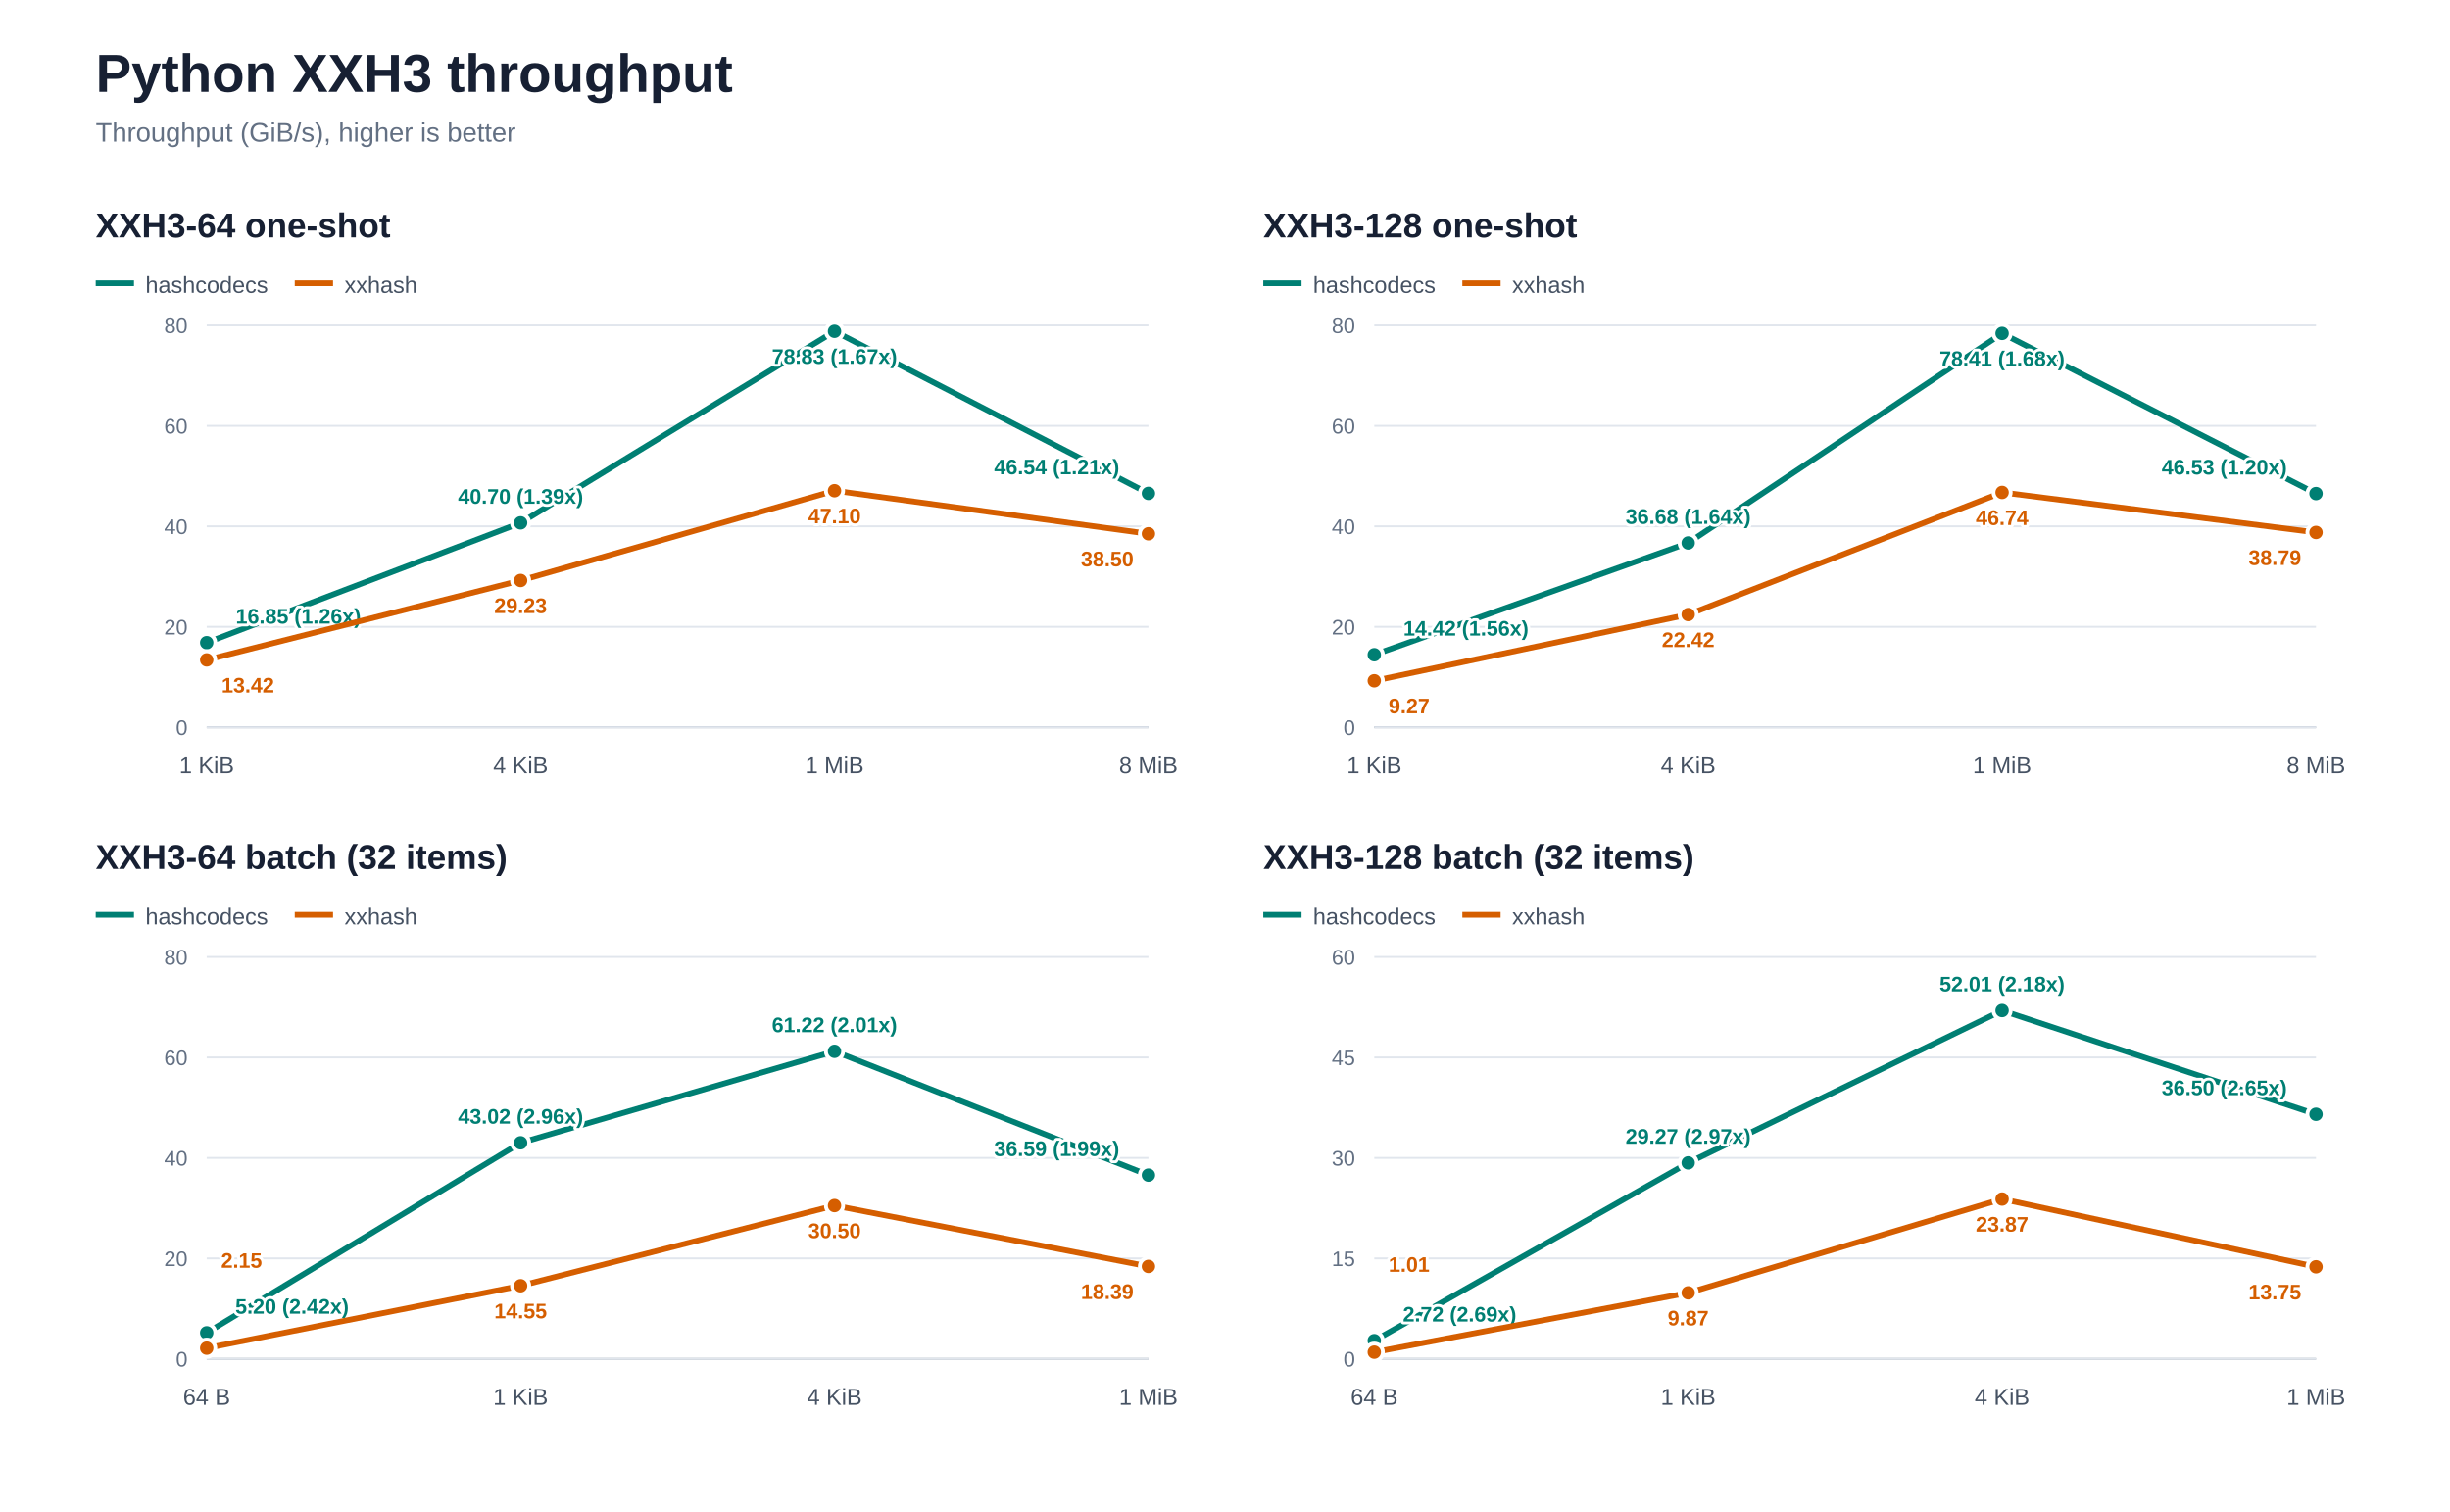
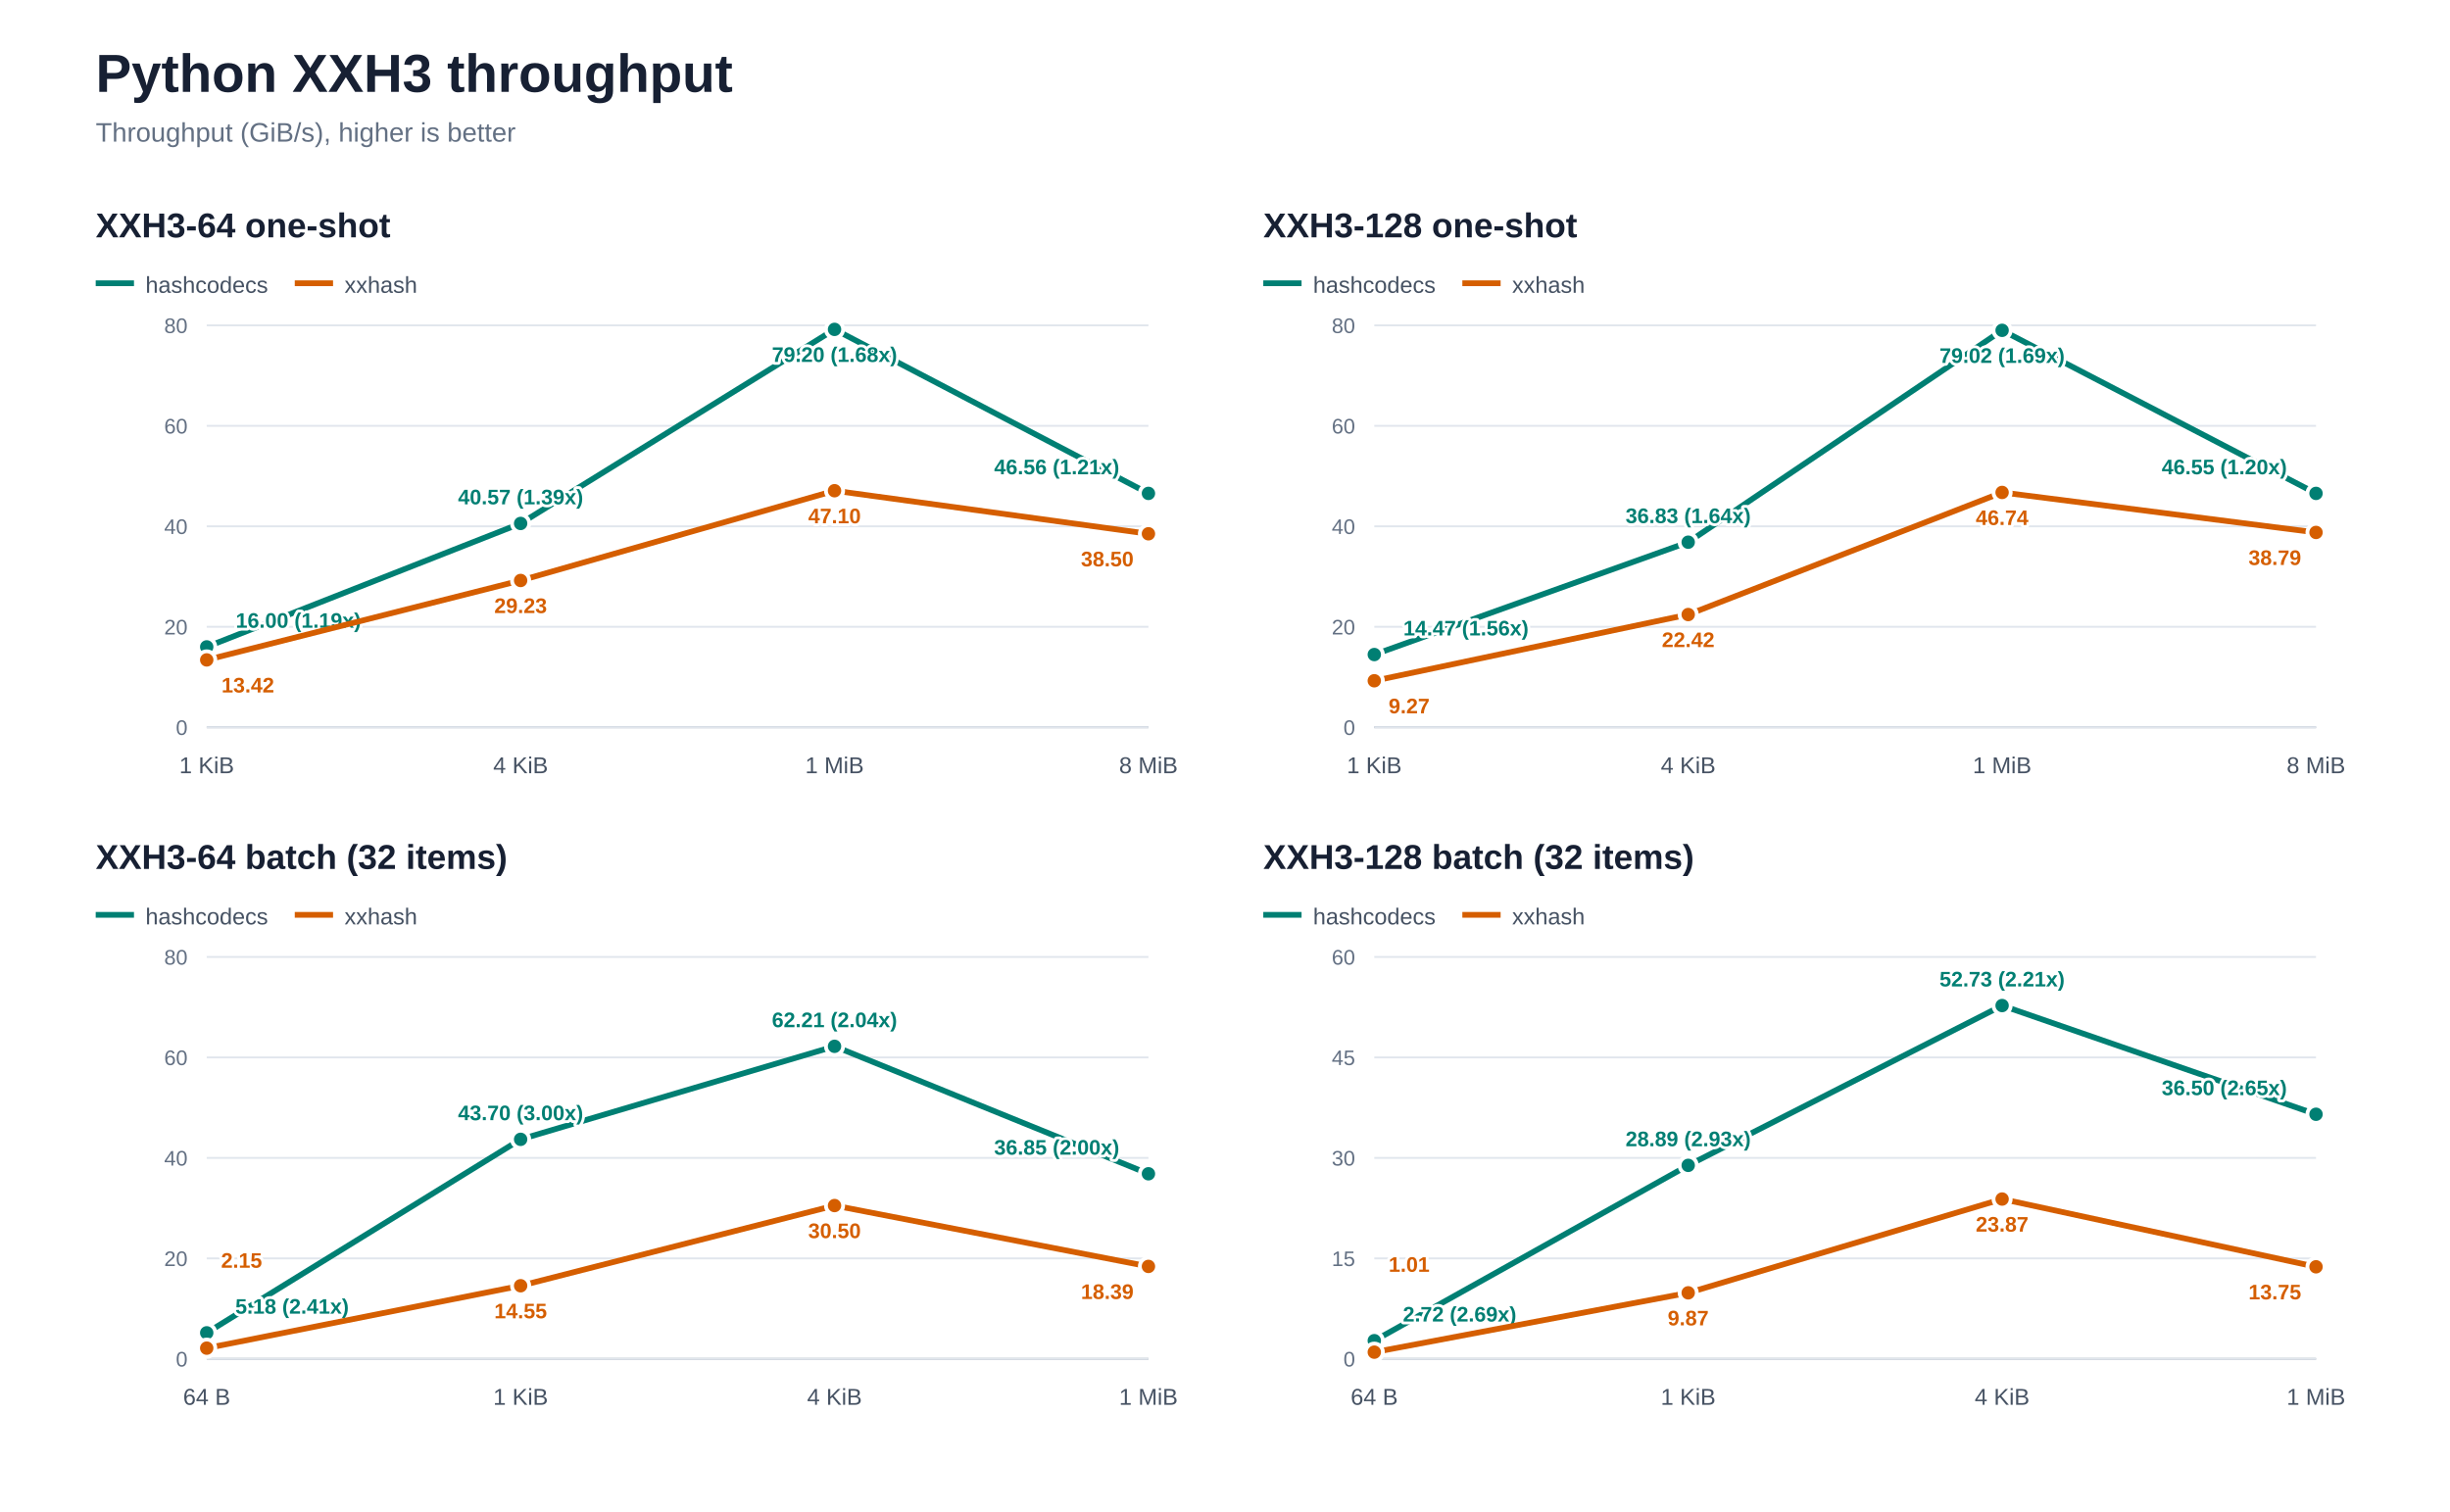
<svg xmlns="http://www.w3.org/2000/svg" width="1280" height="790" viewBox="0 0 1280 790" role="img" aria-labelledby="title desc">
  <rect width="100%" height="100%" fill="#ffffff" />
  <text x="50" y="48" fill="#172033" font-family="Segoe UI,Arial,sans-serif" font-size="28" font-weight="700">Python XXH3 throughput</text>
  <text x="50" y="74" fill="#637083" font-family="Segoe UI,Arial,sans-serif" font-size="14">Throughput (GiB/s), higher is better</text>
  <text x="50" y="124" fill="#172033" font-family="Segoe UI,Arial,sans-serif" font-size="18" font-weight="600">XXH3-64 one-shot</text>
  <line x1="108" y1="380" x2="600" y2="380" stroke="#9aa5b4" />
  <line x1="50" y1="148" x2="70" y2="148" stroke="#007f73" stroke-width="3" />
  <text x="76" y="153" fill="#465263" font-family="Segoe UI,Arial,sans-serif" font-size="12">hashcodecs</text>
  <line x1="154" y1="148" x2="174" y2="148" stroke="#d55e00" stroke-width="3" />
  <text x="180" y="153" fill="#465263" font-family="Segoe UI,Arial,sans-serif" font-size="12">xxhash</text>
  <line x1="108" y1="380.0" x2="600" y2="380.0" stroke="#e1e6ed" />
  <text x="98" y="384.0" text-anchor="end" fill="#637083" font-family="Segoe UI,Arial,sans-serif" font-size="11">0</text>
  <line x1="108" y1="327.5" x2="600" y2="327.5" stroke="#e1e6ed" />
  <text x="98" y="331.5" text-anchor="end" fill="#637083" font-family="Segoe UI,Arial,sans-serif" font-size="11">20</text>
  <line x1="108" y1="275.0" x2="600" y2="275.0" stroke="#e1e6ed" />
  <text x="98" y="279.0" text-anchor="end" fill="#637083" font-family="Segoe UI,Arial,sans-serif" font-size="11">40</text>
  <line x1="108" y1="222.5" x2="600" y2="222.5" stroke="#e1e6ed" />
  <text x="98" y="226.5" text-anchor="end" fill="#637083" font-family="Segoe UI,Arial,sans-serif" font-size="11">60</text>
  <line x1="108" y1="170.0" x2="600" y2="170.0" stroke="#e1e6ed" />
  <text x="98" y="174.0" text-anchor="end" fill="#637083" font-family="Segoe UI,Arial,sans-serif" font-size="11">80</text>
  <text x="108.0" y="404" text-anchor="middle" fill="#465263" font-family="Segoe UI,Arial,sans-serif" font-size="12">1 KiB</text>
  <text x="272.0" y="404" text-anchor="middle" fill="#465263" font-family="Segoe UI,Arial,sans-serif" font-size="12">4 KiB</text>
  <text x="436.0" y="404" text-anchor="middle" fill="#465263" font-family="Segoe UI,Arial,sans-serif" font-size="12">1 MiB</text>
  <text x="600.0" y="404" text-anchor="middle" fill="#465263" font-family="Segoe UI,Arial,sans-serif" font-size="12">8 MiB</text>
-   <polyline points="108.0,335.8 272.0,273.2 436.0,173.1 600.0,257.8" fill="none" stroke="#007f73" stroke-width="3" stroke-linejoin="round" stroke-linecap="round" />
-   <circle cx="108.0" cy="335.8" r="4.5" fill="#007f73" stroke="#ffffff" stroke-width="2" />
-   <text x="155.9" y="325.8" text-anchor="middle" fill="#007f73" font-family="Segoe UI,Arial,sans-serif" font-size="11" font-weight="600" paint-order="stroke" stroke="#ffffff" stroke-width="3" stroke-linejoin="round">16.85 (1.26x)</text>
-   <circle cx="272.0" cy="273.2" r="4.5" fill="#007f73" stroke="#ffffff" stroke-width="2" />
-   <text x="272.0" y="263.2" text-anchor="middle" fill="#007f73" font-family="Segoe UI,Arial,sans-serif" font-size="11" font-weight="600" paint-order="stroke" stroke="#ffffff" stroke-width="3" stroke-linejoin="round">40.70 (1.39x)</text>
-   <circle cx="436.0" cy="173.1" r="4.5" fill="#007f73" stroke="#ffffff" stroke-width="2" />
-   <text x="436.0" y="190.1" text-anchor="middle" fill="#007f73" font-family="Segoe UI,Arial,sans-serif" font-size="11" font-weight="600" paint-order="stroke" stroke="#ffffff" stroke-width="3" stroke-linejoin="round">78.83 (1.67x)</text>
+   <polyline points="108.0,338.0 272.0,273.5 436.0,172.1 600.0,257.8" fill="none" stroke="#007f73" stroke-width="3" stroke-linejoin="round" stroke-linecap="round" />
+   <circle cx="108.0" cy="338.0" r="4.5" fill="#007f73" stroke="#ffffff" stroke-width="2" />
+   <text x="155.9" y="328.0" text-anchor="middle" fill="#007f73" font-family="Segoe UI,Arial,sans-serif" font-size="11" font-weight="600" paint-order="stroke" stroke="#ffffff" stroke-width="3" stroke-linejoin="round">16.00 (1.19x)</text>
+   <circle cx="272.0" cy="273.5" r="4.5" fill="#007f73" stroke="#ffffff" stroke-width="2" />
+   <text x="272.0" y="263.5" text-anchor="middle" fill="#007f73" font-family="Segoe UI,Arial,sans-serif" font-size="11" font-weight="600" paint-order="stroke" stroke="#ffffff" stroke-width="3" stroke-linejoin="round">40.57 (1.39x)</text>
+   <circle cx="436.0" cy="172.1" r="4.5" fill="#007f73" stroke="#ffffff" stroke-width="2" />
+   <text x="436.0" y="189.1" text-anchor="middle" fill="#007f73" font-family="Segoe UI,Arial,sans-serif" font-size="11" font-weight="600" paint-order="stroke" stroke="#ffffff" stroke-width="3" stroke-linejoin="round">79.20 (1.68x)</text>
  <circle cx="600.0" cy="257.8" r="4.5" fill="#007f73" stroke="#ffffff" stroke-width="2" />
-   <text x="552.1" y="247.8" text-anchor="middle" fill="#007f73" font-family="Segoe UI,Arial,sans-serif" font-size="11" font-weight="600" paint-order="stroke" stroke="#ffffff" stroke-width="3" stroke-linejoin="round">46.54 (1.21x)</text>
+   <text x="552.1" y="247.8" text-anchor="middle" fill="#007f73" font-family="Segoe UI,Arial,sans-serif" font-size="11" font-weight="600" paint-order="stroke" stroke="#ffffff" stroke-width="3" stroke-linejoin="round">46.56 (1.21x)</text>
  <polyline points="108.0,344.8 272.0,303.3 436.0,256.4 600.0,278.9" fill="none" stroke="#d55e00" stroke-width="3" stroke-linejoin="round" stroke-linecap="round" />
  <circle cx="108.0" cy="344.8" r="4.5" fill="#d55e00" stroke="#ffffff" stroke-width="2" />
  <text x="129.5" y="361.8" text-anchor="middle" fill="#d55e00" font-family="Segoe UI,Arial,sans-serif" font-size="11" font-weight="600" paint-order="stroke" stroke="#ffffff" stroke-width="3" stroke-linejoin="round">13.42</text>
  <circle cx="272.0" cy="303.3" r="4.5" fill="#d55e00" stroke="#ffffff" stroke-width="2" />
  <text x="272.0" y="320.3" text-anchor="middle" fill="#d55e00" font-family="Segoe UI,Arial,sans-serif" font-size="11" font-weight="600" paint-order="stroke" stroke="#ffffff" stroke-width="3" stroke-linejoin="round">29.23</text>
  <circle cx="436.0" cy="256.4" r="4.5" fill="#d55e00" stroke="#ffffff" stroke-width="2" />
  <text x="436.0" y="273.4" text-anchor="middle" fill="#d55e00" font-family="Segoe UI,Arial,sans-serif" font-size="11" font-weight="600" paint-order="stroke" stroke="#ffffff" stroke-width="3" stroke-linejoin="round">47.10</text>
  <circle cx="600.0" cy="278.9" r="4.5" fill="#d55e00" stroke="#ffffff" stroke-width="2" />
  <text x="578.5" y="295.9" text-anchor="middle" fill="#d55e00" font-family="Segoe UI,Arial,sans-serif" font-size="11" font-weight="600" paint-order="stroke" stroke="#ffffff" stroke-width="3" stroke-linejoin="round">38.50</text>
  <text x="660" y="124" fill="#172033" font-family="Segoe UI,Arial,sans-serif" font-size="18" font-weight="600">XXH3-128 one-shot</text>
  <line x1="718" y1="380" x2="1210" y2="380" stroke="#9aa5b4" />
  <line x1="660" y1="148" x2="680" y2="148" stroke="#007f73" stroke-width="3" />
  <text x="686" y="153" fill="#465263" font-family="Segoe UI,Arial,sans-serif" font-size="12">hashcodecs</text>
  <line x1="764" y1="148" x2="784" y2="148" stroke="#d55e00" stroke-width="3" />
  <text x="790" y="153" fill="#465263" font-family="Segoe UI,Arial,sans-serif" font-size="12">xxhash</text>
  <line x1="718" y1="380.0" x2="1210" y2="380.0" stroke="#e1e6ed" />
  <text x="708" y="384.0" text-anchor="end" fill="#637083" font-family="Segoe UI,Arial,sans-serif" font-size="11">0</text>
  <line x1="718" y1="327.5" x2="1210" y2="327.5" stroke="#e1e6ed" />
  <text x="708" y="331.5" text-anchor="end" fill="#637083" font-family="Segoe UI,Arial,sans-serif" font-size="11">20</text>
  <line x1="718" y1="275.0" x2="1210" y2="275.0" stroke="#e1e6ed" />
  <text x="708" y="279.0" text-anchor="end" fill="#637083" font-family="Segoe UI,Arial,sans-serif" font-size="11">40</text>
  <line x1="718" y1="222.5" x2="1210" y2="222.5" stroke="#e1e6ed" />
  <text x="708" y="226.5" text-anchor="end" fill="#637083" font-family="Segoe UI,Arial,sans-serif" font-size="11">60</text>
  <line x1="718" y1="170.0" x2="1210" y2="170.0" stroke="#e1e6ed" />
  <text x="708" y="174.0" text-anchor="end" fill="#637083" font-family="Segoe UI,Arial,sans-serif" font-size="11">80</text>
  <text x="718.0" y="404" text-anchor="middle" fill="#465263" font-family="Segoe UI,Arial,sans-serif" font-size="12">1 KiB</text>
  <text x="882.0" y="404" text-anchor="middle" fill="#465263" font-family="Segoe UI,Arial,sans-serif" font-size="12">4 KiB</text>
  <text x="1046.0" y="404" text-anchor="middle" fill="#465263" font-family="Segoe UI,Arial,sans-serif" font-size="12">1 MiB</text>
  <text x="1210.0" y="404" text-anchor="middle" fill="#465263" font-family="Segoe UI,Arial,sans-serif" font-size="12">8 MiB</text>
-   <polyline points="718.0,342.1 882.0,283.7 1046.0,174.2 1210.0,257.9" fill="none" stroke="#007f73" stroke-width="3" stroke-linejoin="round" stroke-linecap="round" />
-   <circle cx="718.0" cy="342.1" r="4.5" fill="#007f73" stroke="#ffffff" stroke-width="2" />
-   <text x="765.9" y="332.1" text-anchor="middle" fill="#007f73" font-family="Segoe UI,Arial,sans-serif" font-size="11" font-weight="600" paint-order="stroke" stroke="#ffffff" stroke-width="3" stroke-linejoin="round">14.42 (1.56x)</text>
-   <circle cx="882.0" cy="283.7" r="4.5" fill="#007f73" stroke="#ffffff" stroke-width="2" />
-   <text x="882.0" y="273.7" text-anchor="middle" fill="#007f73" font-family="Segoe UI,Arial,sans-serif" font-size="11" font-weight="600" paint-order="stroke" stroke="#ffffff" stroke-width="3" stroke-linejoin="round">36.68 (1.64x)</text>
-   <circle cx="1046.0" cy="174.2" r="4.5" fill="#007f73" stroke="#ffffff" stroke-width="2" />
-   <text x="1046.0" y="191.2" text-anchor="middle" fill="#007f73" font-family="Segoe UI,Arial,sans-serif" font-size="11" font-weight="600" paint-order="stroke" stroke="#ffffff" stroke-width="3" stroke-linejoin="round">78.41 (1.68x)</text>
-   <circle cx="1210.0" cy="257.9" r="4.5" fill="#007f73" stroke="#ffffff" stroke-width="2" />
-   <text x="1162.1" y="247.9" text-anchor="middle" fill="#007f73" font-family="Segoe UI,Arial,sans-serif" font-size="11" font-weight="600" paint-order="stroke" stroke="#ffffff" stroke-width="3" stroke-linejoin="round">46.53 (1.20x)</text>
+   <polyline points="718.0,342.0 882.0,283.3 1046.0,172.6 1210.0,257.8" fill="none" stroke="#007f73" stroke-width="3" stroke-linejoin="round" stroke-linecap="round" />
+   <circle cx="718.0" cy="342.0" r="4.5" fill="#007f73" stroke="#ffffff" stroke-width="2" />
+   <text x="765.9" y="332.0" text-anchor="middle" fill="#007f73" font-family="Segoe UI,Arial,sans-serif" font-size="11" font-weight="600" paint-order="stroke" stroke="#ffffff" stroke-width="3" stroke-linejoin="round">14.47 (1.56x)</text>
+   <circle cx="882.0" cy="283.3" r="4.5" fill="#007f73" stroke="#ffffff" stroke-width="2" />
+   <text x="882.0" y="273.3" text-anchor="middle" fill="#007f73" font-family="Segoe UI,Arial,sans-serif" font-size="11" font-weight="600" paint-order="stroke" stroke="#ffffff" stroke-width="3" stroke-linejoin="round">36.83 (1.64x)</text>
+   <circle cx="1046.0" cy="172.6" r="4.5" fill="#007f73" stroke="#ffffff" stroke-width="2" />
+   <text x="1046.0" y="189.6" text-anchor="middle" fill="#007f73" font-family="Segoe UI,Arial,sans-serif" font-size="11" font-weight="600" paint-order="stroke" stroke="#ffffff" stroke-width="3" stroke-linejoin="round">79.02 (1.69x)</text>
+   <circle cx="1210.0" cy="257.8" r="4.5" fill="#007f73" stroke="#ffffff" stroke-width="2" />
+   <text x="1162.1" y="247.8" text-anchor="middle" fill="#007f73" font-family="Segoe UI,Arial,sans-serif" font-size="11" font-weight="600" paint-order="stroke" stroke="#ffffff" stroke-width="3" stroke-linejoin="round">46.55 (1.20x)</text>
  <polyline points="718.0,355.7 882.0,321.1 1046.0,257.3 1210.0,278.2" fill="none" stroke="#d55e00" stroke-width="3" stroke-linejoin="round" stroke-linecap="round" />
  <circle cx="718.0" cy="355.7" r="4.5" fill="#d55e00" stroke="#ffffff" stroke-width="2" />
  <text x="736.2" y="372.7" text-anchor="middle" fill="#d55e00" font-family="Segoe UI,Arial,sans-serif" font-size="11" font-weight="600" paint-order="stroke" stroke="#ffffff" stroke-width="3" stroke-linejoin="round">9.27</text>
  <circle cx="882.0" cy="321.1" r="4.5" fill="#d55e00" stroke="#ffffff" stroke-width="2" />
  <text x="882.0" y="338.1" text-anchor="middle" fill="#d55e00" font-family="Segoe UI,Arial,sans-serif" font-size="11" font-weight="600" paint-order="stroke" stroke="#ffffff" stroke-width="3" stroke-linejoin="round">22.42</text>
  <circle cx="1046.0" cy="257.3" r="4.5" fill="#d55e00" stroke="#ffffff" stroke-width="2" />
  <text x="1046.0" y="274.3" text-anchor="middle" fill="#d55e00" font-family="Segoe UI,Arial,sans-serif" font-size="11" font-weight="600" paint-order="stroke" stroke="#ffffff" stroke-width="3" stroke-linejoin="round">46.74</text>
  <circle cx="1210.0" cy="278.2" r="4.5" fill="#d55e00" stroke="#ffffff" stroke-width="2" />
  <text x="1188.5" y="295.2" text-anchor="middle" fill="#d55e00" font-family="Segoe UI,Arial,sans-serif" font-size="11" font-weight="600" paint-order="stroke" stroke="#ffffff" stroke-width="3" stroke-linejoin="round">38.79</text>
  <text x="50" y="454" fill="#172033" font-family="Segoe UI,Arial,sans-serif" font-size="18" font-weight="600">XXH3-64 batch (32 items)</text>
  <line x1="108" y1="710" x2="600" y2="710" stroke="#9aa5b4" />
  <line x1="50" y1="478" x2="70" y2="478" stroke="#007f73" stroke-width="3" />
  <text x="76" y="483" fill="#465263" font-family="Segoe UI,Arial,sans-serif" font-size="12">hashcodecs</text>
  <line x1="154" y1="478" x2="174" y2="478" stroke="#d55e00" stroke-width="3" />
  <text x="180" y="483" fill="#465263" font-family="Segoe UI,Arial,sans-serif" font-size="12">xxhash</text>
  <line x1="108" y1="710.0" x2="600" y2="710.0" stroke="#e1e6ed" />
  <text x="98" y="714.0" text-anchor="end" fill="#637083" font-family="Segoe UI,Arial,sans-serif" font-size="11">0</text>
  <line x1="108" y1="657.5" x2="600" y2="657.5" stroke="#e1e6ed" />
  <text x="98" y="661.5" text-anchor="end" fill="#637083" font-family="Segoe UI,Arial,sans-serif" font-size="11">20</text>
  <line x1="108" y1="605.0" x2="600" y2="605.0" stroke="#e1e6ed" />
  <text x="98" y="609.0" text-anchor="end" fill="#637083" font-family="Segoe UI,Arial,sans-serif" font-size="11">40</text>
  <line x1="108" y1="552.5" x2="600" y2="552.5" stroke="#e1e6ed" />
  <text x="98" y="556.5" text-anchor="end" fill="#637083" font-family="Segoe UI,Arial,sans-serif" font-size="11">60</text>
  <line x1="108" y1="500.0" x2="600" y2="500.0" stroke="#e1e6ed" />
  <text x="98" y="504.0" text-anchor="end" fill="#637083" font-family="Segoe UI,Arial,sans-serif" font-size="11">80</text>
  <text x="108.0" y="734" text-anchor="middle" fill="#465263" font-family="Segoe UI,Arial,sans-serif" font-size="12">64 B</text>
  <text x="272.0" y="734" text-anchor="middle" fill="#465263" font-family="Segoe UI,Arial,sans-serif" font-size="12">1 KiB</text>
  <text x="436.0" y="734" text-anchor="middle" fill="#465263" font-family="Segoe UI,Arial,sans-serif" font-size="12">4 KiB</text>
  <text x="600.0" y="734" text-anchor="middle" fill="#465263" font-family="Segoe UI,Arial,sans-serif" font-size="12">1 MiB</text>
-   <polyline points="108.0,696.4 272.0,597.1 436.0,549.3 600.0,614.0" fill="none" stroke="#007f73" stroke-width="3" stroke-linejoin="round" stroke-linecap="round" />
+   <polyline points="108.0,696.4 272.0,595.3 436.0,546.7 600.0,613.3" fill="none" stroke="#007f73" stroke-width="3" stroke-linejoin="round" stroke-linecap="round" />
  <circle cx="108.0" cy="696.4" r="4.5" fill="#007f73" stroke="#ffffff" stroke-width="2" />
-   <text x="152.6" y="686.4" text-anchor="middle" fill="#007f73" font-family="Segoe UI,Arial,sans-serif" font-size="11" font-weight="600" paint-order="stroke" stroke="#ffffff" stroke-width="3" stroke-linejoin="round">5.20 (2.42x)</text>
-   <circle cx="272.0" cy="597.1" r="4.5" fill="#007f73" stroke="#ffffff" stroke-width="2" />
-   <text x="272.0" y="587.1" text-anchor="middle" fill="#007f73" font-family="Segoe UI,Arial,sans-serif" font-size="11" font-weight="600" paint-order="stroke" stroke="#ffffff" stroke-width="3" stroke-linejoin="round">43.02 (2.96x)</text>
-   <circle cx="436.0" cy="549.3" r="4.5" fill="#007f73" stroke="#ffffff" stroke-width="2" />
-   <text x="436.0" y="539.3" text-anchor="middle" fill="#007f73" font-family="Segoe UI,Arial,sans-serif" font-size="11" font-weight="600" paint-order="stroke" stroke="#ffffff" stroke-width="3" stroke-linejoin="round">61.22 (2.01x)</text>
-   <circle cx="600.0" cy="614.0" r="4.5" fill="#007f73" stroke="#ffffff" stroke-width="2" />
-   <text x="552.1" y="604.0" text-anchor="middle" fill="#007f73" font-family="Segoe UI,Arial,sans-serif" font-size="11" font-weight="600" paint-order="stroke" stroke="#ffffff" stroke-width="3" stroke-linejoin="round">36.59 (1.99x)</text>
+   <text x="152.6" y="686.4" text-anchor="middle" fill="#007f73" font-family="Segoe UI,Arial,sans-serif" font-size="11" font-weight="600" paint-order="stroke" stroke="#ffffff" stroke-width="3" stroke-linejoin="round">5.18 (2.41x)</text>
+   <circle cx="272.0" cy="595.3" r="4.5" fill="#007f73" stroke="#ffffff" stroke-width="2" />
+   <text x="272.0" y="585.3" text-anchor="middle" fill="#007f73" font-family="Segoe UI,Arial,sans-serif" font-size="11" font-weight="600" paint-order="stroke" stroke="#ffffff" stroke-width="3" stroke-linejoin="round">43.70 (3.00x)</text>
+   <circle cx="436.0" cy="546.7" r="4.5" fill="#007f73" stroke="#ffffff" stroke-width="2" />
+   <text x="436.0" y="536.7" text-anchor="middle" fill="#007f73" font-family="Segoe UI,Arial,sans-serif" font-size="11" font-weight="600" paint-order="stroke" stroke="#ffffff" stroke-width="3" stroke-linejoin="round">62.21 (2.04x)</text>
+   <circle cx="600.0" cy="613.3" r="4.5" fill="#007f73" stroke="#ffffff" stroke-width="2" />
+   <text x="552.1" y="603.3" text-anchor="middle" fill="#007f73" font-family="Segoe UI,Arial,sans-serif" font-size="11" font-weight="600" paint-order="stroke" stroke="#ffffff" stroke-width="3" stroke-linejoin="round">36.85 (2.00x)</text>
  <polyline points="108.0,704.4 272.0,671.8 436.0,629.9 600.0,661.7" fill="none" stroke="#d55e00" stroke-width="3" stroke-linejoin="round" stroke-linecap="round" />
  <circle cx="108.0" cy="704.4" r="4.5" fill="#d55e00" stroke="#ffffff" stroke-width="2" />
  <text x="126.2" y="662.4" text-anchor="middle" fill="#d55e00" font-family="Segoe UI,Arial,sans-serif" font-size="11" font-weight="600" paint-order="stroke" stroke="#ffffff" stroke-width="3" stroke-linejoin="round">2.15</text>
  <circle cx="272.0" cy="671.8" r="4.5" fill="#d55e00" stroke="#ffffff" stroke-width="2" />
  <text x="272.0" y="688.8" text-anchor="middle" fill="#d55e00" font-family="Segoe UI,Arial,sans-serif" font-size="11" font-weight="600" paint-order="stroke" stroke="#ffffff" stroke-width="3" stroke-linejoin="round">14.55</text>
  <circle cx="436.0" cy="629.9" r="4.5" fill="#d55e00" stroke="#ffffff" stroke-width="2" />
  <text x="436.0" y="646.9" text-anchor="middle" fill="#d55e00" font-family="Segoe UI,Arial,sans-serif" font-size="11" font-weight="600" paint-order="stroke" stroke="#ffffff" stroke-width="3" stroke-linejoin="round">30.50</text>
  <circle cx="600.0" cy="661.7" r="4.5" fill="#d55e00" stroke="#ffffff" stroke-width="2" />
  <text x="578.5" y="678.7" text-anchor="middle" fill="#d55e00" font-family="Segoe UI,Arial,sans-serif" font-size="11" font-weight="600" paint-order="stroke" stroke="#ffffff" stroke-width="3" stroke-linejoin="round">18.39</text>
  <text x="660" y="454" fill="#172033" font-family="Segoe UI,Arial,sans-serif" font-size="18" font-weight="600">XXH3-128 batch (32 items)</text>
  <line x1="718" y1="710" x2="1210" y2="710" stroke="#9aa5b4" />
  <line x1="660" y1="478" x2="680" y2="478" stroke="#007f73" stroke-width="3" />
  <text x="686" y="483" fill="#465263" font-family="Segoe UI,Arial,sans-serif" font-size="12">hashcodecs</text>
  <line x1="764" y1="478" x2="784" y2="478" stroke="#d55e00" stroke-width="3" />
  <text x="790" y="483" fill="#465263" font-family="Segoe UI,Arial,sans-serif" font-size="12">xxhash</text>
  <line x1="718" y1="710.0" x2="1210" y2="710.0" stroke="#e1e6ed" />
  <text x="708" y="714.0" text-anchor="end" fill="#637083" font-family="Segoe UI,Arial,sans-serif" font-size="11">0</text>
  <line x1="718" y1="657.5" x2="1210" y2="657.5" stroke="#e1e6ed" />
  <text x="708" y="661.5" text-anchor="end" fill="#637083" font-family="Segoe UI,Arial,sans-serif" font-size="11">15</text>
  <line x1="718" y1="605.0" x2="1210" y2="605.0" stroke="#e1e6ed" />
  <text x="708" y="609.0" text-anchor="end" fill="#637083" font-family="Segoe UI,Arial,sans-serif" font-size="11">30</text>
  <line x1="718" y1="552.5" x2="1210" y2="552.5" stroke="#e1e6ed" />
  <text x="708" y="556.5" text-anchor="end" fill="#637083" font-family="Segoe UI,Arial,sans-serif" font-size="11">45</text>
  <line x1="718" y1="500.0" x2="1210" y2="500.0" stroke="#e1e6ed" />
  <text x="708" y="504.0" text-anchor="end" fill="#637083" font-family="Segoe UI,Arial,sans-serif" font-size="11">60</text>
  <text x="718.0" y="734" text-anchor="middle" fill="#465263" font-family="Segoe UI,Arial,sans-serif" font-size="12">64 B</text>
  <text x="882.0" y="734" text-anchor="middle" fill="#465263" font-family="Segoe UI,Arial,sans-serif" font-size="12">1 KiB</text>
  <text x="1046.0" y="734" text-anchor="middle" fill="#465263" font-family="Segoe UI,Arial,sans-serif" font-size="12">4 KiB</text>
  <text x="1210.0" y="734" text-anchor="middle" fill="#465263" font-family="Segoe UI,Arial,sans-serif" font-size="12">1 MiB</text>
-   <polyline points="718.0,700.5 882.0,607.6 1046.0,528.0 1210.0,582.2" fill="none" stroke="#007f73" stroke-width="3" stroke-linejoin="round" stroke-linecap="round" />
+   <polyline points="718.0,700.5 882.0,608.9 1046.0,525.4 1210.0,582.2" fill="none" stroke="#007f73" stroke-width="3" stroke-linejoin="round" stroke-linecap="round" />
  <circle cx="718.0" cy="700.5" r="4.5" fill="#007f73" stroke="#ffffff" stroke-width="2" />
  <text x="762.6" y="690.5" text-anchor="middle" fill="#007f73" font-family="Segoe UI,Arial,sans-serif" font-size="11" font-weight="600" paint-order="stroke" stroke="#ffffff" stroke-width="3" stroke-linejoin="round">2.72 (2.69x)</text>
-   <circle cx="882.0" cy="607.6" r="4.5" fill="#007f73" stroke="#ffffff" stroke-width="2" />
-   <text x="882.0" y="597.6" text-anchor="middle" fill="#007f73" font-family="Segoe UI,Arial,sans-serif" font-size="11" font-weight="600" paint-order="stroke" stroke="#ffffff" stroke-width="3" stroke-linejoin="round">29.27 (2.97x)</text>
-   <circle cx="1046.0" cy="528.0" r="4.5" fill="#007f73" stroke="#ffffff" stroke-width="2" />
-   <text x="1046.0" y="518.0" text-anchor="middle" fill="#007f73" font-family="Segoe UI,Arial,sans-serif" font-size="11" font-weight="600" paint-order="stroke" stroke="#ffffff" stroke-width="3" stroke-linejoin="round">52.01 (2.18x)</text>
+   <circle cx="882.0" cy="608.9" r="4.5" fill="#007f73" stroke="#ffffff" stroke-width="2" />
+   <text x="882.0" y="598.9" text-anchor="middle" fill="#007f73" font-family="Segoe UI,Arial,sans-serif" font-size="11" font-weight="600" paint-order="stroke" stroke="#ffffff" stroke-width="3" stroke-linejoin="round">28.89 (2.93x)</text>
+   <circle cx="1046.0" cy="525.4" r="4.5" fill="#007f73" stroke="#ffffff" stroke-width="2" />
+   <text x="1046.0" y="515.4" text-anchor="middle" fill="#007f73" font-family="Segoe UI,Arial,sans-serif" font-size="11" font-weight="600" paint-order="stroke" stroke="#ffffff" stroke-width="3" stroke-linejoin="round">52.73 (2.21x)</text>
  <circle cx="1210.0" cy="582.2" r="4.5" fill="#007f73" stroke="#ffffff" stroke-width="2" />
  <text x="1162.1" y="572.2" text-anchor="middle" fill="#007f73" font-family="Segoe UI,Arial,sans-serif" font-size="11" font-weight="600" paint-order="stroke" stroke="#ffffff" stroke-width="3" stroke-linejoin="round">36.50 (2.65x)</text>
  <polyline points="718.0,706.5 882.0,675.5 1046.0,626.5 1210.0,661.9" fill="none" stroke="#d55e00" stroke-width="3" stroke-linejoin="round" stroke-linecap="round" />
  <circle cx="718.0" cy="706.5" r="4.5" fill="#d55e00" stroke="#ffffff" stroke-width="2" />
  <text x="736.2" y="664.5" text-anchor="middle" fill="#d55e00" font-family="Segoe UI,Arial,sans-serif" font-size="11" font-weight="600" paint-order="stroke" stroke="#ffffff" stroke-width="3" stroke-linejoin="round">1.01</text>
  <circle cx="882.0" cy="675.5" r="4.5" fill="#d55e00" stroke="#ffffff" stroke-width="2" />
  <text x="882.0" y="692.5" text-anchor="middle" fill="#d55e00" font-family="Segoe UI,Arial,sans-serif" font-size="11" font-weight="600" paint-order="stroke" stroke="#ffffff" stroke-width="3" stroke-linejoin="round">9.87</text>
  <circle cx="1046.0" cy="626.5" r="4.5" fill="#d55e00" stroke="#ffffff" stroke-width="2" />
  <text x="1046.0" y="643.5" text-anchor="middle" fill="#d55e00" font-family="Segoe UI,Arial,sans-serif" font-size="11" font-weight="600" paint-order="stroke" stroke="#ffffff" stroke-width="3" stroke-linejoin="round">23.87</text>
  <circle cx="1210.0" cy="661.9" r="4.5" fill="#d55e00" stroke="#ffffff" stroke-width="2" />
  <text x="1188.5" y="678.9" text-anchor="middle" fill="#d55e00" font-family="Segoe UI,Arial,sans-serif" font-size="11" font-weight="600" paint-order="stroke" stroke="#ffffff" stroke-width="3" stroke-linejoin="round">13.75</text>
</svg>
